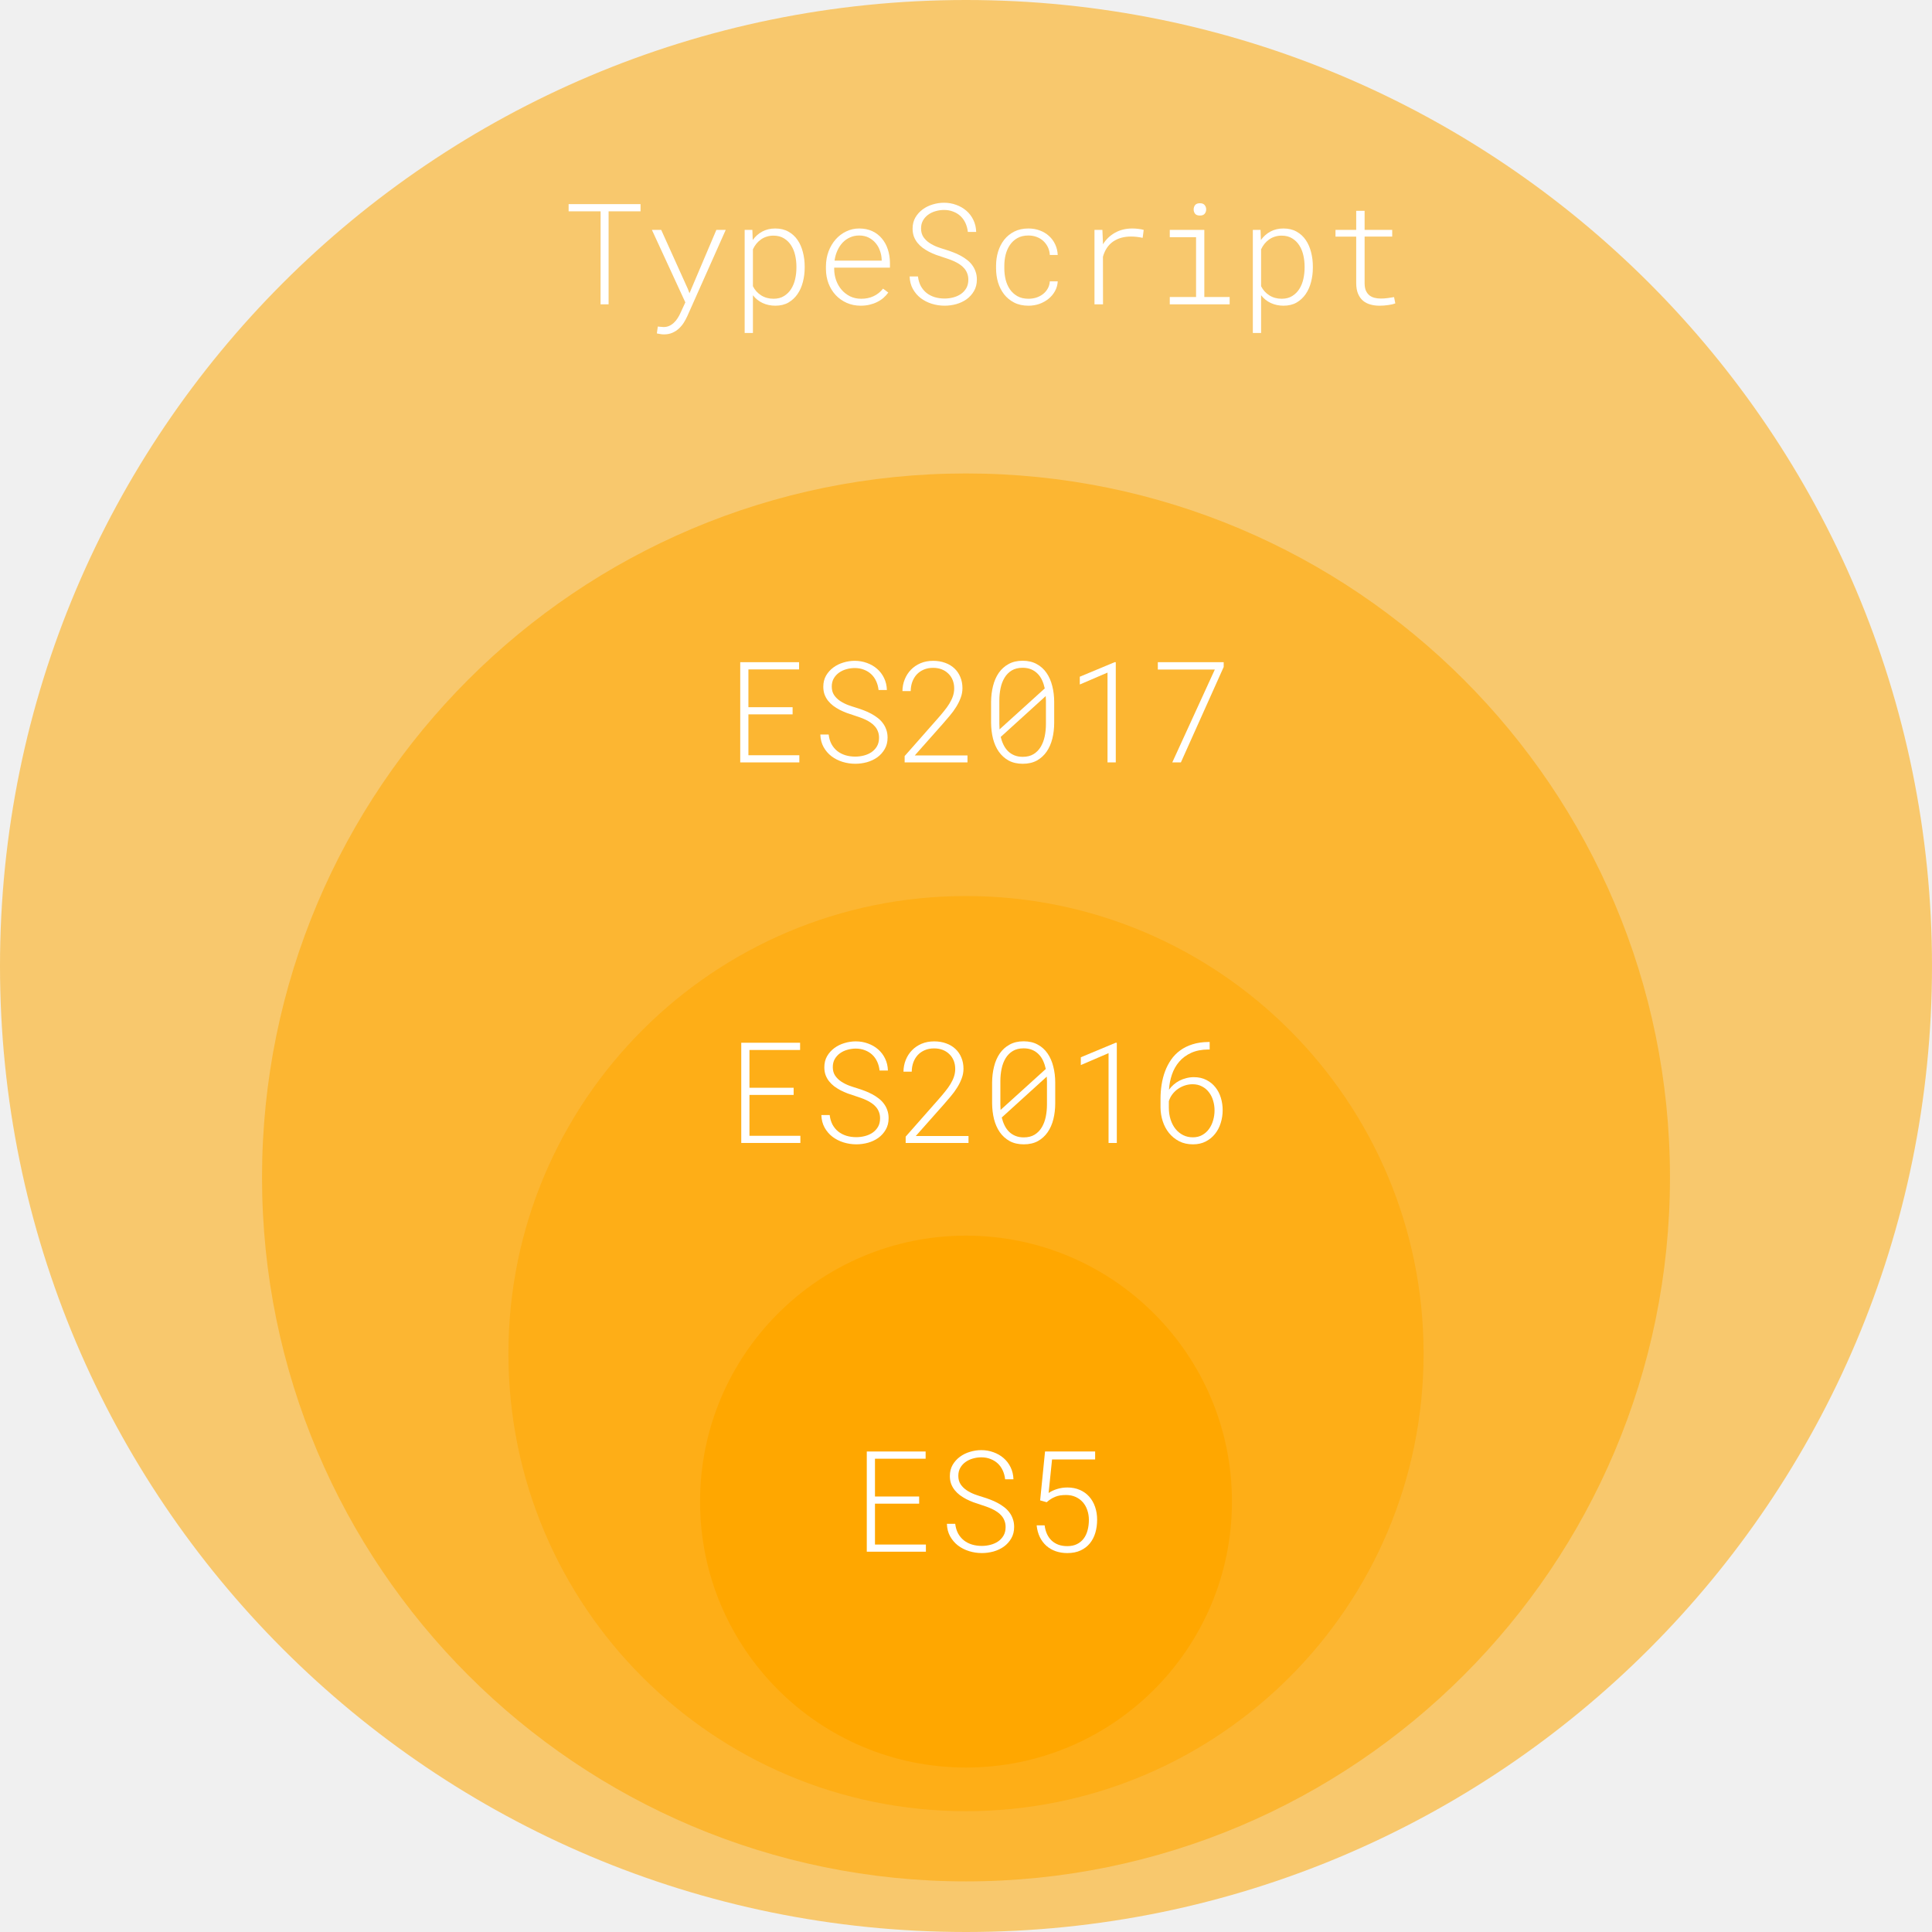
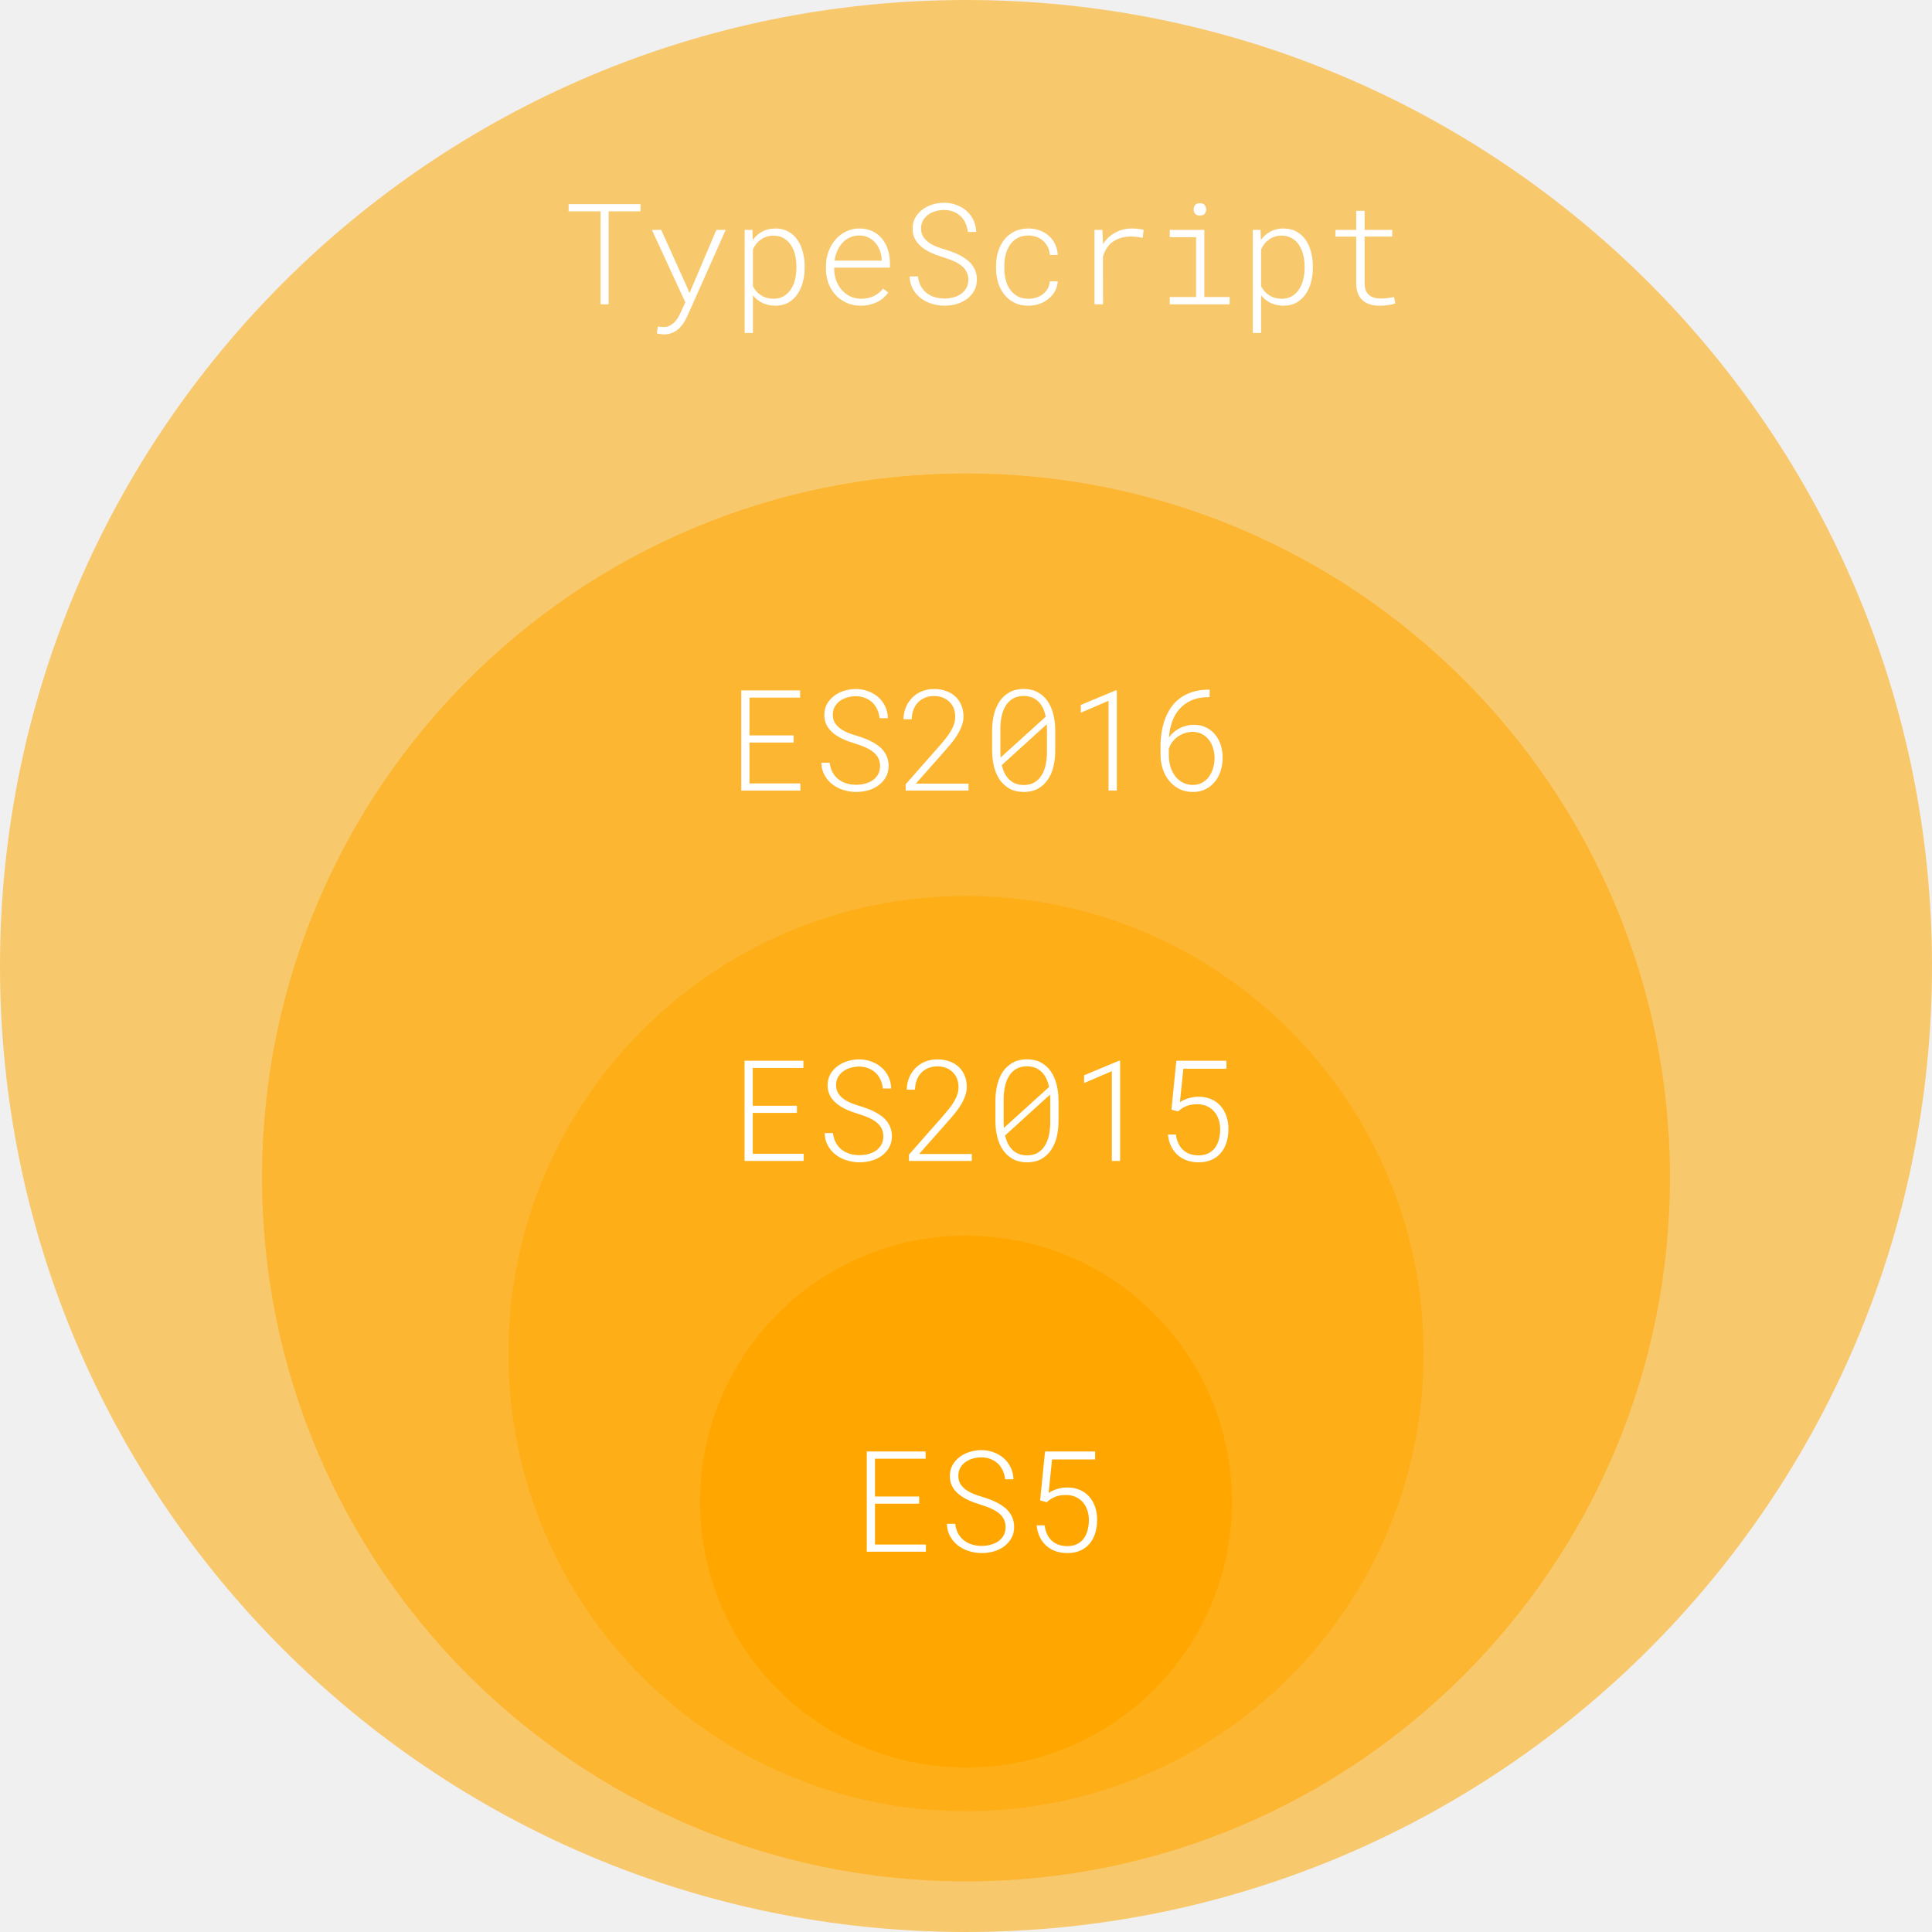
<svg xmlns="http://www.w3.org/2000/svg" width="548.294" height="548.294" viewBox="0 0 548.294 548.294" id="svg2" version="1.1">
  <defs id="defs4" />
  <g id="layer1" transform="translate(-137.6284,-482.9798)">
    <circle style="opacity:1;fill:#ffa700;fill-opacity:0.545;stroke:none;stroke-width:4;stroke-linecap:round;stroke-linejoin:round;stroke-miterlimit:4;stroke-dasharray:8, 8;stroke-dashoffset:0;stroke-opacity:1" id="path4140" cx="411.775" cy="757.127" r="274.147" />
    <circle r="199.783" cy="817.127" cx="411.775" id="circle4142" style="opacity:1;fill:#ffa700;fill-opacity:0.545;stroke:none;stroke-width:4;stroke-linecap:round;stroke-linejoin:round;stroke-miterlimit:4;stroke-dasharray:8, 8;stroke-dashoffset:0;stroke-opacity:1" />
    <circle style="opacity:1;fill:#ffa700;fill-opacity:0.545;stroke:none;stroke-width:4;stroke-linecap:round;stroke-linejoin:round;stroke-miterlimit:4;stroke-dasharray:8, 8;stroke-dashoffset:0;stroke-opacity:1" id="circle4144" cx="411.775" cy="867.127" r="129.859" />
    <circle r="75.474" cy="909.127" cx="411.775" id="circle4148" style="opacity:1;fill:#ffa700;fill-opacity:1;stroke:none;stroke-width:4;stroke-linecap:round;stroke-linejoin:round;stroke-miterlimit:4;stroke-dasharray:8, 8;stroke-dashoffset:0;stroke-opacity:1" />
    <g style="font-style:normal;font-weight:normal;font-size:40px;line-height:125%;font-family:sans-serif;letter-spacing:0px;word-spacing:0px;fill:#ffffff;fill-opacity:1;stroke:none;stroke-width:1px;stroke-linecap:butt;stroke-linejoin:miter;stroke-opacity:1" id="text4150">
      <path d="m 398.482,909.713 -12.539,0 0,11.602 14.453,0 0,2.031 -16.777,0 0,-28.438 16.699,0 0,2.051 -14.375,0 0,10.723 12.539,0 0,2.031 z" style="font-style:normal;font-variant:normal;font-weight:300;font-stretch:normal;font-family:'Roboto Mono';-inkscape-font-specification:'Roboto Mono Light';fill:#ffffff;fill-opacity:1" id="path4252" />
      <path d="m 423.014,916.353 q 0,-0.996 -0.312,-1.777 -0.293,-0.801 -0.84,-1.426 -0.527,-0.625 -1.23,-1.094 -0.703,-0.488 -1.504,-0.859 -0.801,-0.371 -1.641,-0.664 -0.84,-0.293 -1.621,-0.547 -0.996,-0.312 -2.031,-0.684 -1.016,-0.391 -1.992,-0.879 -0.957,-0.508 -1.816,-1.133 -0.84,-0.645 -1.484,-1.445 -0.625,-0.801 -0.996,-1.777 -0.352,-0.996 -0.352,-2.207 0,-1.777 0.781,-3.145 0.801,-1.367 2.07,-2.305 1.27,-0.938 2.852,-1.406 1.602,-0.488 3.223,-0.488 1.816,0 3.457,0.605 1.641,0.586 2.871,1.66 1.25,1.074 1.992,2.617 0.742,1.523 0.801,3.398 l -2.363,0 q -0.156,-1.387 -0.684,-2.52 -0.527,-1.152 -1.406,-1.973 -0.879,-0.82 -2.07,-1.27 -1.172,-0.469 -2.598,-0.469 -1.191,0 -2.363,0.332 -1.152,0.312 -2.09,0.977 -0.918,0.645 -1.504,1.641 -0.566,0.977 -0.566,2.305 0,1.426 0.664,2.422 0.684,0.996 1.719,1.68 1.035,0.684 2.266,1.152 1.25,0.449 2.363,0.781 1.035,0.312 2.09,0.723 1.055,0.391 2.031,0.918 0.996,0.527 1.855,1.191 0.859,0.645 1.484,1.484 0.645,0.84 0.996,1.875 0.371,1.016 0.371,2.266 0,1.875 -0.82,3.262 -0.801,1.387 -2.09,2.324 -1.289,0.918 -2.93,1.387 -1.641,0.449 -3.32,0.449 -1.875,0 -3.633,-0.547 -1.758,-0.547 -3.145,-1.602 -1.367,-1.055 -2.227,-2.598 -0.859,-1.562 -0.918,-3.555 l 2.363,0 q 0.176,1.523 0.801,2.715 0.645,1.172 1.641,1.973 0.996,0.781 2.305,1.191 1.309,0.391 2.812,0.391 1.25,0 2.441,-0.312 1.211,-0.312 2.168,-0.957 0.957,-0.664 1.543,-1.66 0.586,-1.016 0.586,-2.422 z" style="font-style:normal;font-variant:normal;font-weight:300;font-stretch:normal;font-family:'Roboto Mono';-inkscape-font-specification:'Roboto Mono Light';fill:#ffffff;fill-opacity:1" id="path4254" />
      <path d="m 432.818,908.775 1.387,-13.867 14.219,0 0,2.266 -12.227,0 -0.977,9.512 q 1.055,-0.723 2.422,-1.133 1.367,-0.43 2.93,-0.43 1.934,0 3.496,0.684 1.562,0.664 2.656,1.895 1.094,1.211 1.68,2.91 0.586,1.68 0.586,3.672 0,1.973 -0.508,3.691 -0.508,1.719 -1.562,3.008 -1.035,1.27 -2.637,2.012 -1.582,0.742 -3.75,0.742 -1.777,0 -3.301,-0.527 -1.504,-0.527 -2.656,-1.543 -1.133,-1.016 -1.855,-2.48 -0.703,-1.465 -0.898,-3.32 l 2.266,0 q 0.176,1.387 0.684,2.48 0.508,1.094 1.328,1.855 0.82,0.762 1.934,1.172 1.113,0.391 2.5,0.391 1.562,0 2.715,-0.566 1.152,-0.566 1.914,-1.562 0.762,-1.016 1.113,-2.363 0.371,-1.367 0.371,-2.949 0,-1.484 -0.449,-2.773 -0.43,-1.289 -1.27,-2.246 -0.84,-0.957 -2.051,-1.504 -1.191,-0.547 -2.715,-0.547 -0.898,0 -1.66,0.117 -0.742,0.117 -1.406,0.391 -0.645,0.254 -1.25,0.645 -0.586,0.371 -1.172,0.898 l -1.855,-0.527 z" style="font-style:normal;font-variant:normal;font-weight:300;font-stretch:normal;font-family:'Roboto Mono';-inkscape-font-specification:'Roboto Mono Light';fill:#ffffff;fill-opacity:1" id="path4256" />
    </g>
-     <g style="font-style:normal;font-weight:normal;font-size:40px;line-height:125%;font-family:sans-serif;letter-spacing:0px;word-spacing:0px;fill:#ffffff;fill-opacity:1;stroke:none;stroke-width:1px;stroke-linecap:butt;stroke-linejoin:miter;stroke-opacity:1" id="text4154">
+     <g style="font-style:normal;font-weight:normal;font-size:40px;line-height:125%;font-family:sans-serif;letter-spacing:0px;word-spacing:0px;fill:#ffffff;fill-opacity:1;stroke:none;stroke-width:1px;stroke-linecap:butt;stroke-linejoin:miter;stroke-opacity:1" id="text4154" transform="translate(0,-100)">
      <path d="m 362.857,793.713 -12.539,0 0,11.602 14.453,0 0,2.031 -16.777,0 0,-28.438 16.699,0 0,2.051 -14.375,0 0,10.723 12.539,0 0,2.031 z" style="font-style:normal;font-variant:normal;font-weight:300;font-stretch:normal;font-family:'Roboto Mono';-inkscape-font-specification:'Roboto Mono Light';fill:#ffffff;fill-opacity:1" id="path4239" />
      <path d="m 387.389,800.353 q 0,-0.996 -0.312,-1.777 -0.293,-0.801 -0.84,-1.426 -0.527,-0.625 -1.23,-1.094 -0.703,-0.488 -1.504,-0.859 -0.801,-0.371 -1.641,-0.664 -0.84,-0.293 -1.621,-0.547 -0.996,-0.312 -2.031,-0.684 -1.016,-0.391 -1.992,-0.879 -0.957,-0.508 -1.816,-1.133 -0.84,-0.645 -1.484,-1.445 -0.625,-0.801 -0.996,-1.777 -0.352,-0.996 -0.352,-2.207 0,-1.777 0.781,-3.145 0.801,-1.367 2.07,-2.305 1.27,-0.938 2.852,-1.406 1.602,-0.488 3.223,-0.488 1.816,0 3.457,0.605 1.641,0.586 2.871,1.66 1.25,1.074 1.992,2.617 0.742,1.523 0.801,3.398 l -2.363,0 q -0.156,-1.387 -0.684,-2.52 -0.527,-1.152 -1.406,-1.973 -0.879,-0.82 -2.07,-1.27 -1.172,-0.469 -2.598,-0.469 -1.191,0 -2.363,0.332 -1.152,0.312 -2.09,0.977 -0.918,0.645 -1.504,1.641 -0.566,0.977 -0.566,2.305 0,1.426 0.664,2.422 0.684,0.996 1.719,1.68 1.035,0.684 2.266,1.152 1.25,0.449 2.363,0.781 1.035,0.312 2.09,0.723 1.055,0.391 2.031,0.918 0.996,0.527 1.855,1.191 0.859,0.645 1.484,1.484 0.645,0.84 0.996,1.875 0.371,1.016 0.371,2.266 0,1.875 -0.82,3.262 -0.801,1.387 -2.09,2.324 -1.289,0.918 -2.93,1.387 -1.641,0.449 -3.32,0.449 -1.875,0 -3.633,-0.547 -1.758,-0.547 -3.145,-1.602 -1.367,-1.055 -2.227,-2.598 -0.859,-1.562 -0.918,-3.555 l 2.363,0 q 0.176,1.523 0.801,2.715 0.645,1.172 1.641,1.973 0.996,0.781 2.305,1.191 1.309,0.391 2.812,0.391 1.25,0 2.441,-0.312 1.211,-0.312 2.168,-0.957 0.957,-0.664 1.543,-1.66 0.586,-1.016 0.586,-2.422 z" style="font-style:normal;font-variant:normal;font-weight:300;font-stretch:normal;font-family:'Roboto Mono';-inkscape-font-specification:'Roboto Mono Light';fill:#ffffff;fill-opacity:1" id="path4241" />
      <path d="m 412.486,807.346 -17.832,0 0,-1.797 9.316,-10.566 q 1.035,-1.172 1.895,-2.246 0.879,-1.074 1.504,-2.109 0.645,-1.055 0.996,-2.109 0.352,-1.055 0.352,-2.168 0,-1.289 -0.43,-2.363 -0.43,-1.074 -1.23,-1.836 -0.781,-0.781 -1.875,-1.211 -1.094,-0.43 -2.441,-0.43 -1.504,0 -2.676,0.508 -1.172,0.508 -1.992,1.387 -0.801,0.879 -1.25,2.09 -0.43,1.191 -0.449,2.617 l -2.344,0 q 0.019,-1.758 0.645,-3.32 0.625,-1.562 1.758,-2.734 1.133,-1.172 2.715,-1.855 1.602,-0.684 3.594,-0.684 1.875,0 3.398,0.566 1.543,0.547 2.637,1.582 1.094,1.016 1.68,2.461 0.605,1.426 0.605,3.164 0,1.406 -0.508,2.734 -0.488,1.328 -1.289,2.598 -0.781,1.27 -1.797,2.461 -0.996,1.191 -1.992,2.324 l -7.949,8.965 14.961,0 0,1.973 z" style="font-style:normal;font-variant:normal;font-weight:300;font-stretch:normal;font-family:'Roboto Mono';-inkscape-font-specification:'Roboto Mono Light';fill:#ffffff;fill-opacity:1" id="path4243" />
      <path d="m 437.096,796.096 q 0,2.383 -0.527,4.512 -0.527,2.109 -1.621,3.691 -1.094,1.582 -2.773,2.52 -1.68,0.918 -4.004,0.918 -2.305,0 -4.004,-0.918 -1.68,-0.938 -2.793,-2.52 -1.094,-1.582 -1.641,-3.691 -0.527,-2.129 -0.547,-4.512 l 0,-5.918 q 0.019,-2.383 0.547,-4.492 0.527,-2.129 1.621,-3.73 1.113,-1.602 2.793,-2.52 1.68,-0.938 3.984,-0.938 2.324,0 4.004,0.938 1.699,0.918 2.793,2.52 1.094,1.582 1.621,3.711 0.547,2.129 0.547,4.512 l 0,5.918 z m -15.566,0.352 q 0,0.801 0.059,1.523 l 12.832,-11.621 q -0.273,-1.25 -0.762,-2.324 -0.488,-1.074 -1.27,-1.855 -0.762,-0.781 -1.816,-1.23 -1.055,-0.449 -2.441,-0.449 -1.816,0 -3.086,0.762 -1.25,0.762 -2.031,2.051 -0.781,1.289 -1.133,2.969 -0.352,1.68 -0.352,3.516 l 0,6.66 z m 13.223,-6.66 q 0,-0.645 -0.059,-1.27 l -12.773,11.602 q 0.293,1.211 0.801,2.246 0.508,1.035 1.27,1.797 0.762,0.742 1.797,1.172 1.035,0.43 2.383,0.43 1.816,0 3.066,-0.762 1.27,-0.781 2.031,-2.07 0.781,-1.289 1.133,-2.969 0.352,-1.68 0.352,-3.516 l 0,-6.66 z" style="font-style:normal;font-variant:normal;font-weight:300;font-stretch:normal;font-family:'Roboto Mono';-inkscape-font-specification:'Roboto Mono Light';fill:#ffffff;fill-opacity:1" id="path4245" />
      <path d="m 454.576,807.346 -2.344,0 0,-25.488 -7.871,3.379 0,-2.207 9.883,-4.121 0.332,0 0,28.438 z" style="font-style:normal;font-variant:normal;font-weight:300;font-stretch:normal;font-family:'Roboto Mono';-inkscape-font-specification:'Roboto Mono Light';fill:#ffffff;fill-opacity:1" id="path4247" />
      <path d="m 480.924,778.693 0,2.129 -0.352,0 q -2.852,0.019 -4.902,0.957 -2.051,0.938 -3.398,2.52 -1.348,1.562 -2.051,3.633 -0.703,2.07 -0.84,4.316 0.547,-0.781 1.309,-1.445 0.762,-0.664 1.66,-1.133 0.918,-0.469 1.953,-0.723 1.035,-0.273 2.129,-0.273 2.051,0 3.574,0.801 1.543,0.781 2.559,2.09 1.035,1.289 1.543,2.988 0.508,1.68 0.508,3.477 0,1.875 -0.547,3.633 -0.527,1.738 -1.602,3.086 -1.055,1.348 -2.637,2.168 -1.562,0.82 -3.633,0.82 -2.227,0 -3.945,-0.879 -1.699,-0.898 -2.871,-2.344 -1.172,-1.465 -1.777,-3.34 -0.605,-1.875 -0.625,-3.867 l 0,-2.52 q 0,-2.031 0.312,-4.004 0.312,-1.992 0.977,-3.77 0.664,-1.777 1.719,-3.301 1.055,-1.523 2.559,-2.617 1.504,-1.113 3.496,-1.738 1.992,-0.645 4.531,-0.664 l 0.352,0 z m -4.863,11.992 q -1.113,0 -2.188,0.352 -1.055,0.352 -1.953,0.977 -0.898,0.625 -1.582,1.523 -0.664,0.879 -0.996,1.953 l 0,1.855 q 0,1.836 0.508,3.398 0.508,1.543 1.406,2.656 0.918,1.113 2.168,1.738 1.27,0.625 2.773,0.605 1.484,0 2.617,-0.645 1.152,-0.645 1.914,-1.699 0.781,-1.074 1.172,-2.441 0.41,-1.387 0.41,-2.852 0,-1.465 -0.41,-2.793 -0.391,-1.348 -1.191,-2.363 -0.781,-1.035 -1.953,-1.641 -1.152,-0.625 -2.695,-0.625 z" style="font-style:normal;font-variant:normal;font-weight:300;font-stretch:normal;font-family:'Roboto Mono';-inkscape-font-specification:'Roboto Mono Light';fill:#ffffff;fill-opacity:1" id="path4249" />
-     </g>
-     <g style="font-style:normal;font-weight:normal;font-size:40px;line-height:125%;font-family:sans-serif;letter-spacing:0px;word-spacing:0px;fill:#ffffff;fill-opacity:1;stroke:none;stroke-width:1px;stroke-linecap:butt;stroke-linejoin:miter;stroke-opacity:1" id="text4158">
-       <path d="m 362.565,685.713 -12.539,0 0,11.602 14.453,0 0,2.031 -16.777,0 0,-28.438 16.699,0 0,2.051 -14.375,0 0,10.723 12.539,0 0,2.031 z" style="font-style:normal;font-variant:normal;font-weight:300;font-stretch:normal;font-family:'Roboto Mono';-inkscape-font-specification:'Roboto Mono Light';fill:#ffffff;fill-opacity:1" id="path4226" />
-       <path d="m 387.096,692.353 q 0,-0.996 -0.312,-1.777 -0.293,-0.801 -0.84,-1.426 -0.527,-0.625 -1.23,-1.094 -0.703,-0.488 -1.504,-0.859 -0.801,-0.371 -1.641,-0.664 -0.84,-0.293 -1.621,-0.547 -0.996,-0.312 -2.031,-0.684 -1.016,-0.391 -1.992,-0.879 -0.957,-0.508 -1.816,-1.133 -0.84,-0.645 -1.484,-1.445 -0.625,-0.801 -0.996,-1.777 -0.352,-0.996 -0.352,-2.207 0,-1.777 0.781,-3.145 0.801,-1.367 2.07,-2.305 1.27,-0.938 2.852,-1.406 1.602,-0.488 3.223,-0.488 1.816,0 3.457,0.605 1.641,0.586 2.871,1.66 1.25,1.074 1.992,2.617 0.742,1.523 0.801,3.398 l -2.363,0 q -0.156,-1.387 -0.684,-2.52 -0.527,-1.152 -1.406,-1.973 -0.879,-0.82 -2.07,-1.27 -1.172,-0.469 -2.598,-0.469 -1.191,0 -2.363,0.332 -1.152,0.312 -2.09,0.977 -0.918,0.645 -1.504,1.641 -0.566,0.977 -0.566,2.305 0,1.426 0.664,2.422 0.684,0.996 1.719,1.68 1.035,0.684 2.266,1.152 1.25,0.449 2.363,0.781 1.035,0.312 2.09,0.723 1.055,0.391 2.031,0.918 0.996,0.527 1.855,1.191 0.859,0.645 1.484,1.484 0.645,0.84 0.996,1.875 0.371,1.016 0.371,2.266 0,1.875 -0.82,3.262 -0.801,1.387 -2.09,2.324 -1.289,0.918 -2.93,1.387 -1.641,0.449 -3.32,0.449 -1.875,0 -3.633,-0.547 -1.758,-0.547 -3.145,-1.602 -1.367,-1.055 -2.227,-2.598 -0.859,-1.562 -0.918,-3.555 l 2.363,0 q 0.176,1.523 0.801,2.715 0.645,1.172 1.641,1.973 0.996,0.781 2.305,1.191 1.309,0.391 2.812,0.391 1.25,0 2.441,-0.312 1.211,-0.312 2.168,-0.957 0.957,-0.664 1.543,-1.66 0.586,-1.016 0.586,-2.422 z" style="font-style:normal;font-variant:normal;font-weight:300;font-stretch:normal;font-family:'Roboto Mono';-inkscape-font-specification:'Roboto Mono Light';fill:#ffffff;fill-opacity:1" id="path4228" />
-       <path d="m 412.193,699.346 -17.832,0 0,-1.797 9.316,-10.566 q 1.035,-1.172 1.895,-2.246 0.879,-1.074 1.504,-2.109 0.645,-1.055 0.996,-2.109 0.352,-1.055 0.352,-2.168 0,-1.289 -0.43,-2.363 -0.43,-1.074 -1.23,-1.836 -0.781,-0.781 -1.875,-1.211 -1.094,-0.43 -2.441,-0.43 -1.504,0 -2.676,0.508 -1.172,0.508 -1.992,1.387 -0.801,0.879 -1.25,2.09 -0.43,1.191 -0.449,2.617 l -2.344,0 q 0.019,-1.758 0.645,-3.32 0.625,-1.562 1.758,-2.734 1.133,-1.172 2.715,-1.855 1.602,-0.684 3.594,-0.684 1.875,0 3.398,0.566 1.543,0.547 2.637,1.582 1.094,1.016 1.68,2.461 0.605,1.426 0.605,3.164 0,1.406 -0.508,2.734 -0.488,1.328 -1.289,2.598 -0.781,1.27 -1.797,2.461 -0.996,1.191 -1.992,2.324 l -7.949,8.965 14.961,0 0,1.973 z" style="font-style:normal;font-variant:normal;font-weight:300;font-stretch:normal;font-family:'Roboto Mono';-inkscape-font-specification:'Roboto Mono Light';fill:#ffffff;fill-opacity:1" id="path4230" />
-       <path d="m 436.803,688.096 q 0,2.383 -0.527,4.512 -0.527,2.109 -1.621,3.691 -1.094,1.582 -2.773,2.52 -1.68,0.918 -4.004,0.918 -2.305,0 -4.004,-0.918 -1.68,-0.938 -2.793,-2.52 -1.094,-1.582 -1.641,-3.691 -0.527,-2.129 -0.547,-4.512 l 0,-5.918 q 0.019,-2.383 0.547,-4.492 0.527,-2.129 1.621,-3.73 1.113,-1.602 2.793,-2.52 1.68,-0.938 3.984,-0.938 2.324,0 4.004,0.938 1.699,0.918 2.793,2.52 1.094,1.582 1.621,3.711 0.547,2.129 0.547,4.512 l 0,5.918 z m -15.566,0.352 q 0,0.801 0.059,1.523 l 12.832,-11.621 q -0.273,-1.25 -0.762,-2.324 -0.488,-1.074 -1.27,-1.855 -0.762,-0.781 -1.816,-1.23 -1.055,-0.449 -2.441,-0.449 -1.816,0 -3.086,0.762 -1.25,0.762 -2.031,2.051 -0.781,1.289 -1.133,2.969 -0.352,1.68 -0.352,3.516 l 0,6.66 z m 13.223,-6.66 q 0,-0.645 -0.059,-1.27 l -12.773,11.602 q 0.293,1.211 0.801,2.246 0.508,1.035 1.27,1.797 0.762,0.742 1.797,1.172 1.035,0.43 2.383,0.43 1.816,0 3.066,-0.762 1.27,-0.781 2.031,-2.07 0.781,-1.289 1.133,-2.969 0.352,-1.68 0.352,-3.516 l 0,-6.66 z" style="font-style:normal;font-variant:normal;font-weight:300;font-stretch:normal;font-family:'Roboto Mono';-inkscape-font-specification:'Roboto Mono Light';fill:#ffffff;fill-opacity:1" id="path4232" />
-       <path d="m 454.283,699.346 -2.344,0 0,-25.488 -7.871,3.379 0,-2.207 9.883,-4.121 0.332,0 0,28.438 z" style="font-style:normal;font-variant:normal;font-weight:300;font-stretch:normal;font-family:'Roboto Mono';-inkscape-font-specification:'Roboto Mono Light';fill:#ffffff;fill-opacity:1" id="path4234" />
-       <path d="m 484.908,672.256 -12.148,27.09 -2.441,0 12.07,-26.348 -16.172,0 0,-2.09 18.691,0 0,1.348 z" style="font-style:normal;font-variant:normal;font-weight:300;font-stretch:normal;font-family:'Roboto Mono';-inkscape-font-specification:'Roboto Mono Light';fill:#ffffff;fill-opacity:1" id="path4236" />
    </g>
    <g style="font-style:normal;font-weight:normal;font-size:40px;line-height:125%;font-family:sans-serif;letter-spacing:0px;word-spacing:0px;fill:#ffffff;fill-opacity:1;stroke:none;stroke-width:1px;stroke-linecap:butt;stroke-linejoin:miter;stroke-opacity:1" id="text4162">
      <path d="m 319.41,542.959 -9.062,0 0,26.387 -2.285,0 0.019,-26.387 -9.082,0 0,-2.051 20.41,0 0,2.051 z" style="font-style:normal;font-variant:normal;font-weight:300;font-stretch:normal;font-family:'Roboto Mono';-inkscape-font-specification:'Roboto Mono Light';fill:#ffffff;fill-opacity:1" id="path4205" />
      <path d="m 332.867,565.049 0.43,1.152 7.637,-17.988 2.656,0 -10.918,24.512 q -0.43,0.957 -1.016,1.875 -0.586,0.918 -1.387,1.641 -0.801,0.742 -1.855,1.191 -1.035,0.449 -2.383,0.449 -0.469,0 -1.035,-0.098 -0.566,-0.078 -0.957,-0.176 l 0.273,-1.953 q 0.332,0.039 0.82,0.078 0.508,0.059 0.84,0.059 0.898,0 1.641,-0.352 0.742,-0.352 1.309,-0.918 0.586,-0.547 1.016,-1.25 0.449,-0.684 0.742,-1.348 l 1.445,-3.125 -9.492,-20.586 2.637,0 7.598,16.836 z" style="font-style:normal;font-variant:normal;font-weight:300;font-stretch:normal;font-family:'Roboto Mono';-inkscape-font-specification:'Roboto Mono Light';fill:#ffffff;fill-opacity:1" id="path4207" />
      <path d="m 365.992,558.994 q 0,2.051 -0.508,4.004 -0.488,1.934 -1.523,3.438 -1.016,1.484 -2.578,2.402 -1.562,0.898 -3.711,0.898 -1.973,0 -3.613,-0.762 -1.641,-0.762 -2.754,-2.207 l 0,10.703 -2.344,0 0,-29.258 2.188,0 0.098,2.891 q 1.113,-1.562 2.734,-2.422 1.621,-0.859 3.652,-0.859 2.168,0 3.75,0.898 1.582,0.879 2.598,2.383 1.016,1.484 1.504,3.438 0.508,1.934 0.508,4.043 l 0,0.41 z m -2.344,-0.41 q 0,-1.582 -0.352,-3.145 -0.352,-1.562 -1.133,-2.793 -0.781,-1.25 -2.031,-2.012 -1.23,-0.781 -3.027,-0.781 -1.016,0 -1.914,0.293 -0.879,0.273 -1.621,0.801 -0.723,0.508 -1.309,1.23 -0.566,0.703 -0.957,1.562 l 0,10.469 q 0.82,1.641 2.344,2.598 1.523,0.957 3.496,0.957 1.777,0 3.008,-0.781 1.25,-0.781 2.012,-2.012 0.781,-1.25 1.133,-2.812 0.352,-1.582 0.352,-3.164 l 0,-0.41 z" style="font-style:normal;font-variant:normal;font-weight:300;font-stretch:normal;font-family:'Roboto Mono';-inkscape-font-specification:'Roboto Mono Light';fill:#ffffff;fill-opacity:1" id="path4209" />
      <path d="m 381.91,569.736 q -2.207,0 -4.023,-0.82 -1.816,-0.82 -3.125,-2.227 -1.289,-1.406 -2.012,-3.281 -0.703,-1.895 -0.723,-4.023 l 0,-0.84 q 0.019,-2.266 0.742,-4.219 0.742,-1.953 2.012,-3.398 1.27,-1.445 2.988,-2.266 1.719,-0.84 3.691,-0.84 2.109,0 3.73,0.762 1.621,0.762 2.715,2.09 1.113,1.309 1.68,3.066 0.586,1.758 0.605,3.77 l 0,1.426 -15.82,0 0,0.449 q 0.019,1.66 0.566,3.184 0.547,1.504 1.543,2.656 0.996,1.152 2.402,1.855 1.406,0.684 3.125,0.684 1.953,0.019 3.535,-0.723 1.582,-0.742 2.695,-2.148 l 1.484,1.113 q -0.586,0.82 -1.387,1.523 -0.801,0.684 -1.797,1.172 -0.977,0.488 -2.148,0.762 -1.172,0.273 -2.48,0.273 z M 381.461,549.814 q -1.426,0 -2.617,0.547 -1.191,0.527 -2.09,1.484 -0.898,0.957 -1.484,2.266 -0.586,1.289 -0.801,2.832 l 13.379,0 0,-0.254 q -0.039,-1.309 -0.488,-2.539 -0.43,-1.25 -1.25,-2.207 -0.801,-0.957 -1.973,-1.543 -1.172,-0.586 -2.676,-0.586 z" style="font-style:normal;font-variant:normal;font-weight:300;font-stretch:normal;font-family:'Roboto Mono';-inkscape-font-specification:'Roboto Mono Light';fill:#ffffff;fill-opacity:1" id="path4211" />
      <path d="m 412.438,562.353 q 0,-0.996 -0.312,-1.777 -0.293,-0.801 -0.84,-1.426 -0.527,-0.625 -1.23,-1.094 -0.703,-0.488 -1.504,-0.859 -0.801,-0.371 -1.641,-0.664 -0.84,-0.293 -1.621,-0.547 -0.996,-0.312 -2.031,-0.684 -1.016,-0.391 -1.992,-0.879 -0.957,-0.508 -1.816,-1.133 -0.84,-0.645 -1.484,-1.445 -0.625,-0.801 -0.996,-1.777 -0.352,-0.996 -0.352,-2.207 0,-1.777 0.781,-3.145 0.801,-1.367 2.07,-2.305 1.27,-0.938 2.852,-1.406 1.602,-0.488 3.223,-0.488 1.816,0 3.457,0.605 1.641,0.586 2.871,1.66 1.25,1.074 1.992,2.617 0.742,1.523 0.801,3.398 l -2.363,0 q -0.156,-1.387 -0.684,-2.52 -0.527,-1.152 -1.406,-1.973 -0.879,-0.82 -2.07,-1.27 -1.172,-0.469 -2.598,-0.469 -1.191,0 -2.363,0.332 -1.152,0.312 -2.09,0.977 -0.918,0.645 -1.504,1.641 -0.566,0.977 -0.566,2.305 0,1.426 0.664,2.422 0.684,0.996 1.719,1.68 1.035,0.684 2.266,1.152 1.25,0.449 2.363,0.781 1.035,0.312 2.09,0.723 1.055,0.391 2.031,0.918 0.996,0.527 1.855,1.191 0.859,0.645 1.484,1.484 0.645,0.84 0.996,1.875 0.371,1.016 0.371,2.266 0,1.875 -0.82,3.262 -0.801,1.387 -2.09,2.324 -1.289,0.918 -2.93,1.387 -1.641,0.449 -3.32,0.449 -1.875,0 -3.633,-0.547 -1.758,-0.547 -3.145,-1.602 -1.367,-1.055 -2.227,-2.598 -0.859,-1.562 -0.918,-3.555 l 2.363,0 q 0.176,1.523 0.801,2.715 0.645,1.172 1.641,1.973 0.996,0.781 2.305,1.191 1.309,0.391 2.812,0.391 1.25,0 2.441,-0.312 1.211,-0.312 2.168,-0.957 0.957,-0.664 1.543,-1.66 0.586,-1.016 0.586,-2.422 z" style="font-style:normal;font-variant:normal;font-weight:300;font-stretch:normal;font-family:'Roboto Mono';-inkscape-font-specification:'Roboto Mono Light';fill:#ffffff;fill-opacity:1" id="path4213" />
      <path d="m 429.508,567.764 q 1.172,0 2.227,-0.332 1.074,-0.352 1.895,-0.996 0.82,-0.645 1.328,-1.543 0.527,-0.918 0.605,-2.07 l 2.246,0 q -0.078,1.504 -0.781,2.773 -0.703,1.27 -1.836,2.188 -1.133,0.918 -2.598,1.445 -1.465,0.508 -3.086,0.508 -2.324,0 -4.043,-0.879 -1.719,-0.879 -2.871,-2.344 -1.133,-1.465 -1.719,-3.359 -0.566,-1.914 -0.566,-3.965 l 0,-0.82 q 0,-2.051 0.566,-3.945 0.586,-1.914 1.719,-3.379 1.152,-1.465 2.871,-2.344 1.719,-0.879 4.023,-0.879 1.758,0 3.242,0.566 1.504,0.547 2.598,1.562 1.113,0.996 1.758,2.383 0.645,1.367 0.723,3.008 l -2.246,0 q -0.059,-1.191 -0.547,-2.207 -0.488,-1.016 -1.289,-1.758 -0.801,-0.742 -1.895,-1.152 -1.074,-0.41 -2.344,-0.41 -1.836,0 -3.145,0.742 -1.289,0.742 -2.109,1.953 -0.82,1.211 -1.211,2.754 -0.371,1.523 -0.371,3.105 l 0,0.82 q 0,1.602 0.371,3.145 0.391,1.543 1.211,2.754 0.82,1.191 2.109,1.934 1.309,0.742 3.164,0.742 z" style="font-style:normal;font-variant:normal;font-weight:300;font-stretch:normal;font-family:'Roboto Mono';-inkscape-font-specification:'Roboto Mono Light';fill:#ffffff;fill-opacity:1" id="path4215" />
      <path d="m 458.981,547.822 q 0.879,0 1.758,0.117 0.879,0.098 1.465,0.293 l -0.293,2.246 q -0.82,-0.176 -1.641,-0.273 -0.82,-0.098 -1.68,-0.098 -2.969,0 -5.039,1.406 -2.07,1.406 -2.91,4.316 l 0.019,13.516 -2.422,0 0,-21.133 2.246,0 0.156,3.672 0,0.43 q 1.289,-2.09 3.418,-3.281 2.129,-1.211 4.922,-1.211 z" style="font-style:normal;font-variant:normal;font-weight:300;font-stretch:normal;font-family:'Roboto Mono';-inkscape-font-specification:'Roboto Mono Light';fill:#ffffff;fill-opacity:1" id="path4217" />
      <path d="m 469.606,548.213 9.805,0 0,19.062 7.188,0 0,2.07 -16.992,0 0,-2.07 7.461,0 0,-16.973 -7.461,0 0,-2.09 z m 6.777,-5.781 q 0,-0.723 0.41,-1.25 0.41,-0.527 1.367,-0.527 0.938,0 1.348,0.527 0.43,0.527 0.43,1.25 0,0.684 -0.43,1.211 -0.41,0.508 -1.348,0.508 -0.957,0 -1.367,-0.508 -0.41,-0.527 -0.41,-1.211 z" style="font-style:normal;font-variant:normal;font-weight:300;font-stretch:normal;font-family:'Roboto Mono';-inkscape-font-specification:'Roboto Mono Light';fill:#ffffff;fill-opacity:1" id="path4219" />
      <path d="m 510.211,558.994 q 0,2.051 -0.508,4.004 -0.488,1.934 -1.523,3.438 -1.016,1.484 -2.578,2.402 -1.562,0.898 -3.711,0.898 -1.973,0 -3.613,-0.762 -1.641,-0.762 -2.754,-2.207 l 0,10.703 -2.344,0 0,-29.258 2.188,0 0.098,2.891 q 1.113,-1.562 2.734,-2.422 1.621,-0.859 3.652,-0.859 2.168,0 3.75,0.898 1.582,0.879 2.598,2.383 1.016,1.484 1.504,3.438 0.508,1.934 0.508,4.043 l 0,0.41 z m -2.344,-0.41 q 0,-1.582 -0.352,-3.145 -0.352,-1.562 -1.133,-2.793 -0.781,-1.25 -2.031,-2.012 -1.23,-0.781 -3.027,-0.781 -1.016,0 -1.914,0.293 -0.879,0.273 -1.621,0.801 -0.723,0.508 -1.309,1.23 -0.566,0.703 -0.957,1.562 l 0,10.469 q 0.82,1.641 2.344,2.598 1.523,0.957 3.496,0.957 1.777,0 3.008,-0.781 1.25,-0.781 2.012,-2.012 0.781,-1.25 1.133,-2.812 0.352,-1.582 0.352,-3.164 l 0,-0.41 z" style="font-style:normal;font-variant:normal;font-weight:300;font-stretch:normal;font-family:'Roboto Mono';-inkscape-font-specification:'Roboto Mono Light';fill:#ffffff;fill-opacity:1" id="path4221" />
      <path d="m 524.899,542.803 0,5.41 7.832,0 0,1.914 -7.832,0 0,13.301 q 0.019,1.23 0.371,2.051 0.371,0.801 0.977,1.309 0.625,0.488 1.445,0.703 0.84,0.215 1.816,0.215 0.977,0 1.992,-0.137 1.035,-0.137 1.758,-0.273 l 0.352,1.777 q -0.84,0.332 -2.051,0.488 -1.211,0.176 -2.461,0.176 -1.406,0 -2.598,-0.352 -1.191,-0.332 -2.07,-1.074 -0.879,-0.762 -1.387,-1.953 -0.508,-1.211 -0.527,-2.949 l 0,-13.281 -5.879,0 0,-1.914 5.879,0 0,-5.41 2.383,0 z" style="font-style:normal;font-variant:normal;font-weight:300;font-stretch:normal;font-family:'Roboto Mono';-inkscape-font-specification:'Roboto Mono Light';fill:#ffffff;fill-opacity:1" id="path4223" />
    </g>
+     <g style="font-style:normal;font-weight:normal;font-size:40px;line-height:125%;font-family:sans-serif;letter-spacing:0px;word-spacing:0px;fill:#000000;fill-opacity:1;stroke:none;stroke-width:1px;stroke-linecap:butt;stroke-linejoin:miter;stroke-opacity:1" id="text3366">
+       <path d="m 363.792,798.818 -12.539,0 0,11.602 14.453,0 0,2.031 -16.777,0 0,-28.438 16.699,0 0,2.051 -14.375,0 0,10.723 12.539,0 0,2.031 z" style="font-style:normal;font-variant:normal;font-weight:300;font-stretch:normal;font-family:'Roboto Mono';-inkscape-font-specification:'Roboto Mono Light';fill:#ffffff" id="path3371" />
+       <path d="m 388.323,805.459 q 0,-0.996 -0.312,-1.777 -0.293,-0.801 -0.84,-1.426 -0.527,-0.625 -1.23,-1.094 -0.703,-0.488 -1.504,-0.859 -0.801,-0.371 -1.641,-0.664 -0.84,-0.293 -1.621,-0.547 -0.996,-0.312 -2.031,-0.684 -1.016,-0.391 -1.992,-0.879 -0.957,-0.508 -1.816,-1.133 -0.84,-0.645 -1.484,-1.445 -0.625,-0.801 -0.996,-1.777 -0.352,-0.996 -0.352,-2.207 0,-1.777 0.781,-3.145 0.801,-1.367 2.07,-2.305 1.27,-0.938 2.852,-1.406 1.602,-0.488 3.223,-0.488 1.816,0 3.457,0.605 1.641,0.586 2.871,1.66 1.25,1.074 1.992,2.617 0.742,1.523 0.801,3.398 l -2.363,0 q -0.156,-1.387 -0.684,-2.52 -0.527,-1.152 -1.406,-1.973 -0.879,-0.82 -2.07,-1.27 -1.172,-0.469 -2.598,-0.469 -1.191,0 -2.363,0.332 -1.152,0.312 -2.09,0.977 -0.918,0.645 -1.504,1.641 -0.566,0.977 -0.566,2.305 0,1.426 0.664,2.422 0.684,0.996 1.719,1.68 1.035,0.684 2.266,1.152 1.25,0.449 2.363,0.781 1.035,0.312 2.09,0.723 1.055,0.391 2.031,0.918 0.996,0.527 1.855,1.191 0.859,0.645 1.484,1.484 0.645,0.84 0.996,1.875 0.371,1.016 0.371,2.266 0,1.875 -0.82,3.262 -0.801,1.387 -2.09,2.324 -1.289,0.918 -2.93,1.387 -1.641,0.449 -3.32,0.449 -1.875,0 -3.633,-0.547 -1.758,-0.547 -3.145,-1.602 -1.367,-1.055 -2.227,-2.598 -0.859,-1.562 -0.918,-3.555 l 2.363,0 q 0.176,1.523 0.801,2.715 0.645,1.172 1.641,1.973 0.996,0.781 2.305,1.191 1.309,0.391 2.812,0.391 1.25,0 2.441,-0.312 1.211,-0.312 2.168,-0.957 0.957,-0.664 1.543,-1.66 0.586,-1.016 0.586,-2.422 z" style="font-style:normal;font-variant:normal;font-weight:300;font-stretch:normal;font-family:'Roboto Mono';-inkscape-font-specification:'Roboto Mono Light';fill:#ffffff" id="path3373" />
+       <path d="m 413.421,812.451 -17.832,0 0,-1.797 9.316,-10.566 q 1.035,-1.172 1.895,-2.246 0.879,-1.074 1.504,-2.109 0.645,-1.055 0.996,-2.109 0.352,-1.055 0.352,-2.168 0,-1.289 -0.43,-2.363 -0.43,-1.074 -1.23,-1.836 -0.781,-0.781 -1.875,-1.211 -1.094,-0.43 -2.441,-0.43 -1.504,0 -2.676,0.508 -1.172,0.508 -1.992,1.387 -0.801,0.879 -1.25,2.09 -0.43,1.191 -0.449,2.617 l -2.344,0 q 0.019,-1.758 0.645,-3.32 0.625,-1.562 1.758,-2.734 1.133,-1.172 2.715,-1.855 1.602,-0.684 3.594,-0.684 1.875,0 3.398,0.566 1.543,0.547 2.637,1.582 1.094,1.016 1.68,2.461 0.605,1.426 0.605,3.164 0,1.406 -0.508,2.734 -0.488,1.328 -1.289,2.598 -0.781,1.27 -1.797,2.461 -0.996,1.191 -1.992,2.324 l -7.949,8.965 14.961,0 0,1.973 z" style="font-style:normal;font-variant:normal;font-weight:300;font-stretch:normal;font-family:'Roboto Mono';-inkscape-font-specification:'Roboto Mono Light';fill:#ffffff" id="path3375" />
+       <path d="m 438.03,801.201 q 0,2.383 -0.527,4.512 -0.527,2.109 -1.621,3.691 -1.094,1.582 -2.773,2.52 -1.68,0.918 -4.004,0.918 -2.305,0 -4.004,-0.918 -1.68,-0.938 -2.793,-2.52 -1.094,-1.582 -1.641,-3.691 -0.527,-2.129 -0.547,-4.512 l 0,-5.918 q 0.019,-2.383 0.547,-4.492 0.527,-2.129 1.621,-3.73 1.113,-1.602 2.793,-2.52 1.68,-0.938 3.984,-0.938 2.324,0 4.004,0.938 1.699,0.918 2.793,2.52 1.094,1.582 1.621,3.711 0.547,2.129 0.547,4.512 l 0,5.918 z m -15.566,0.352 q 0,0.801 0.059,1.523 l 12.832,-11.621 q -0.273,-1.25 -0.762,-2.324 -0.488,-1.074 -1.27,-1.855 -0.762,-0.781 -1.816,-1.23 -1.055,-0.449 -2.441,-0.449 -1.816,0 -3.086,0.762 -1.25,0.762 -2.031,2.051 -0.781,1.289 -1.133,2.969 -0.352,1.68 -0.352,3.516 l 0,6.66 z m 13.223,-6.66 q 0,-0.645 -0.059,-1.27 l -12.773,11.602 q 0.293,1.211 0.801,2.246 0.508,1.035 1.27,1.797 0.762,0.742 1.797,1.172 1.035,0.43 2.383,0.43 1.816,0 3.066,-0.762 1.27,-0.781 2.031,-2.07 0.781,-1.289 1.133,-2.969 0.352,-1.68 0.352,-3.516 l 0,-6.66 z" style="font-style:normal;font-variant:normal;font-weight:300;font-stretch:normal;font-family:'Roboto Mono';-inkscape-font-specification:'Roboto Mono Light';fill:#ffffff" id="path3377" />
+       <path d="m 455.511,812.451 -2.344,0 0,-25.488 -7.871,3.379 0,-2.207 9.883,-4.121 0.332,0 0,28.438 z" style="font-style:normal;font-variant:normal;font-weight:300;font-stretch:normal;font-family:'Roboto Mono';-inkscape-font-specification:'Roboto Mono Light';fill:#ffffff" id="path3379" />
+       <path d="m 470.081,797.88 1.387,-13.867 14.219,0 0,2.266 -12.227,0 -0.977,9.512 q 1.055,-0.723 2.422,-1.133 1.367,-0.43 2.93,-0.43 1.934,0 3.496,0.684 1.562,0.664 2.656,1.895 1.094,1.211 1.68,2.91 0.586,1.68 0.586,3.672 0,1.973 -0.508,3.691 -0.508,1.719 -1.562,3.008 -1.035,1.27 -2.637,2.012 -1.582,0.742 -3.75,0.742 -1.777,0 -3.301,-0.527 -1.504,-0.527 -2.656,-1.543 -1.133,-1.016 -1.855,-2.48 -0.703,-1.465 -0.898,-3.32 l 2.266,0 q 0.176,1.387 0.684,2.48 0.508,1.094 1.328,1.855 0.82,0.762 1.934,1.172 1.113,0.391 2.5,0.391 1.562,0 2.715,-0.566 1.152,-0.566 1.914,-1.562 0.762,-1.016 1.113,-2.363 0.371,-1.367 0.371,-2.949 0,-1.484 -0.449,-2.773 -0.43,-1.289 -1.27,-2.246 -0.84,-0.957 -2.051,-1.504 -1.191,-0.547 -2.715,-0.547 -0.898,0 -1.66,0.117 -0.742,0.117 -1.406,0.391 -0.645,0.254 -1.25,0.645 -0.586,0.371 -1.172,0.898 l -1.855,-0.527 z" style="font-style:normal;font-variant:normal;font-weight:300;font-stretch:normal;font-family:'Roboto Mono';-inkscape-font-specification:'Roboto Mono Light';fill:#ffffff" id="path3381" />
+     </g>
  </g>
</svg>
